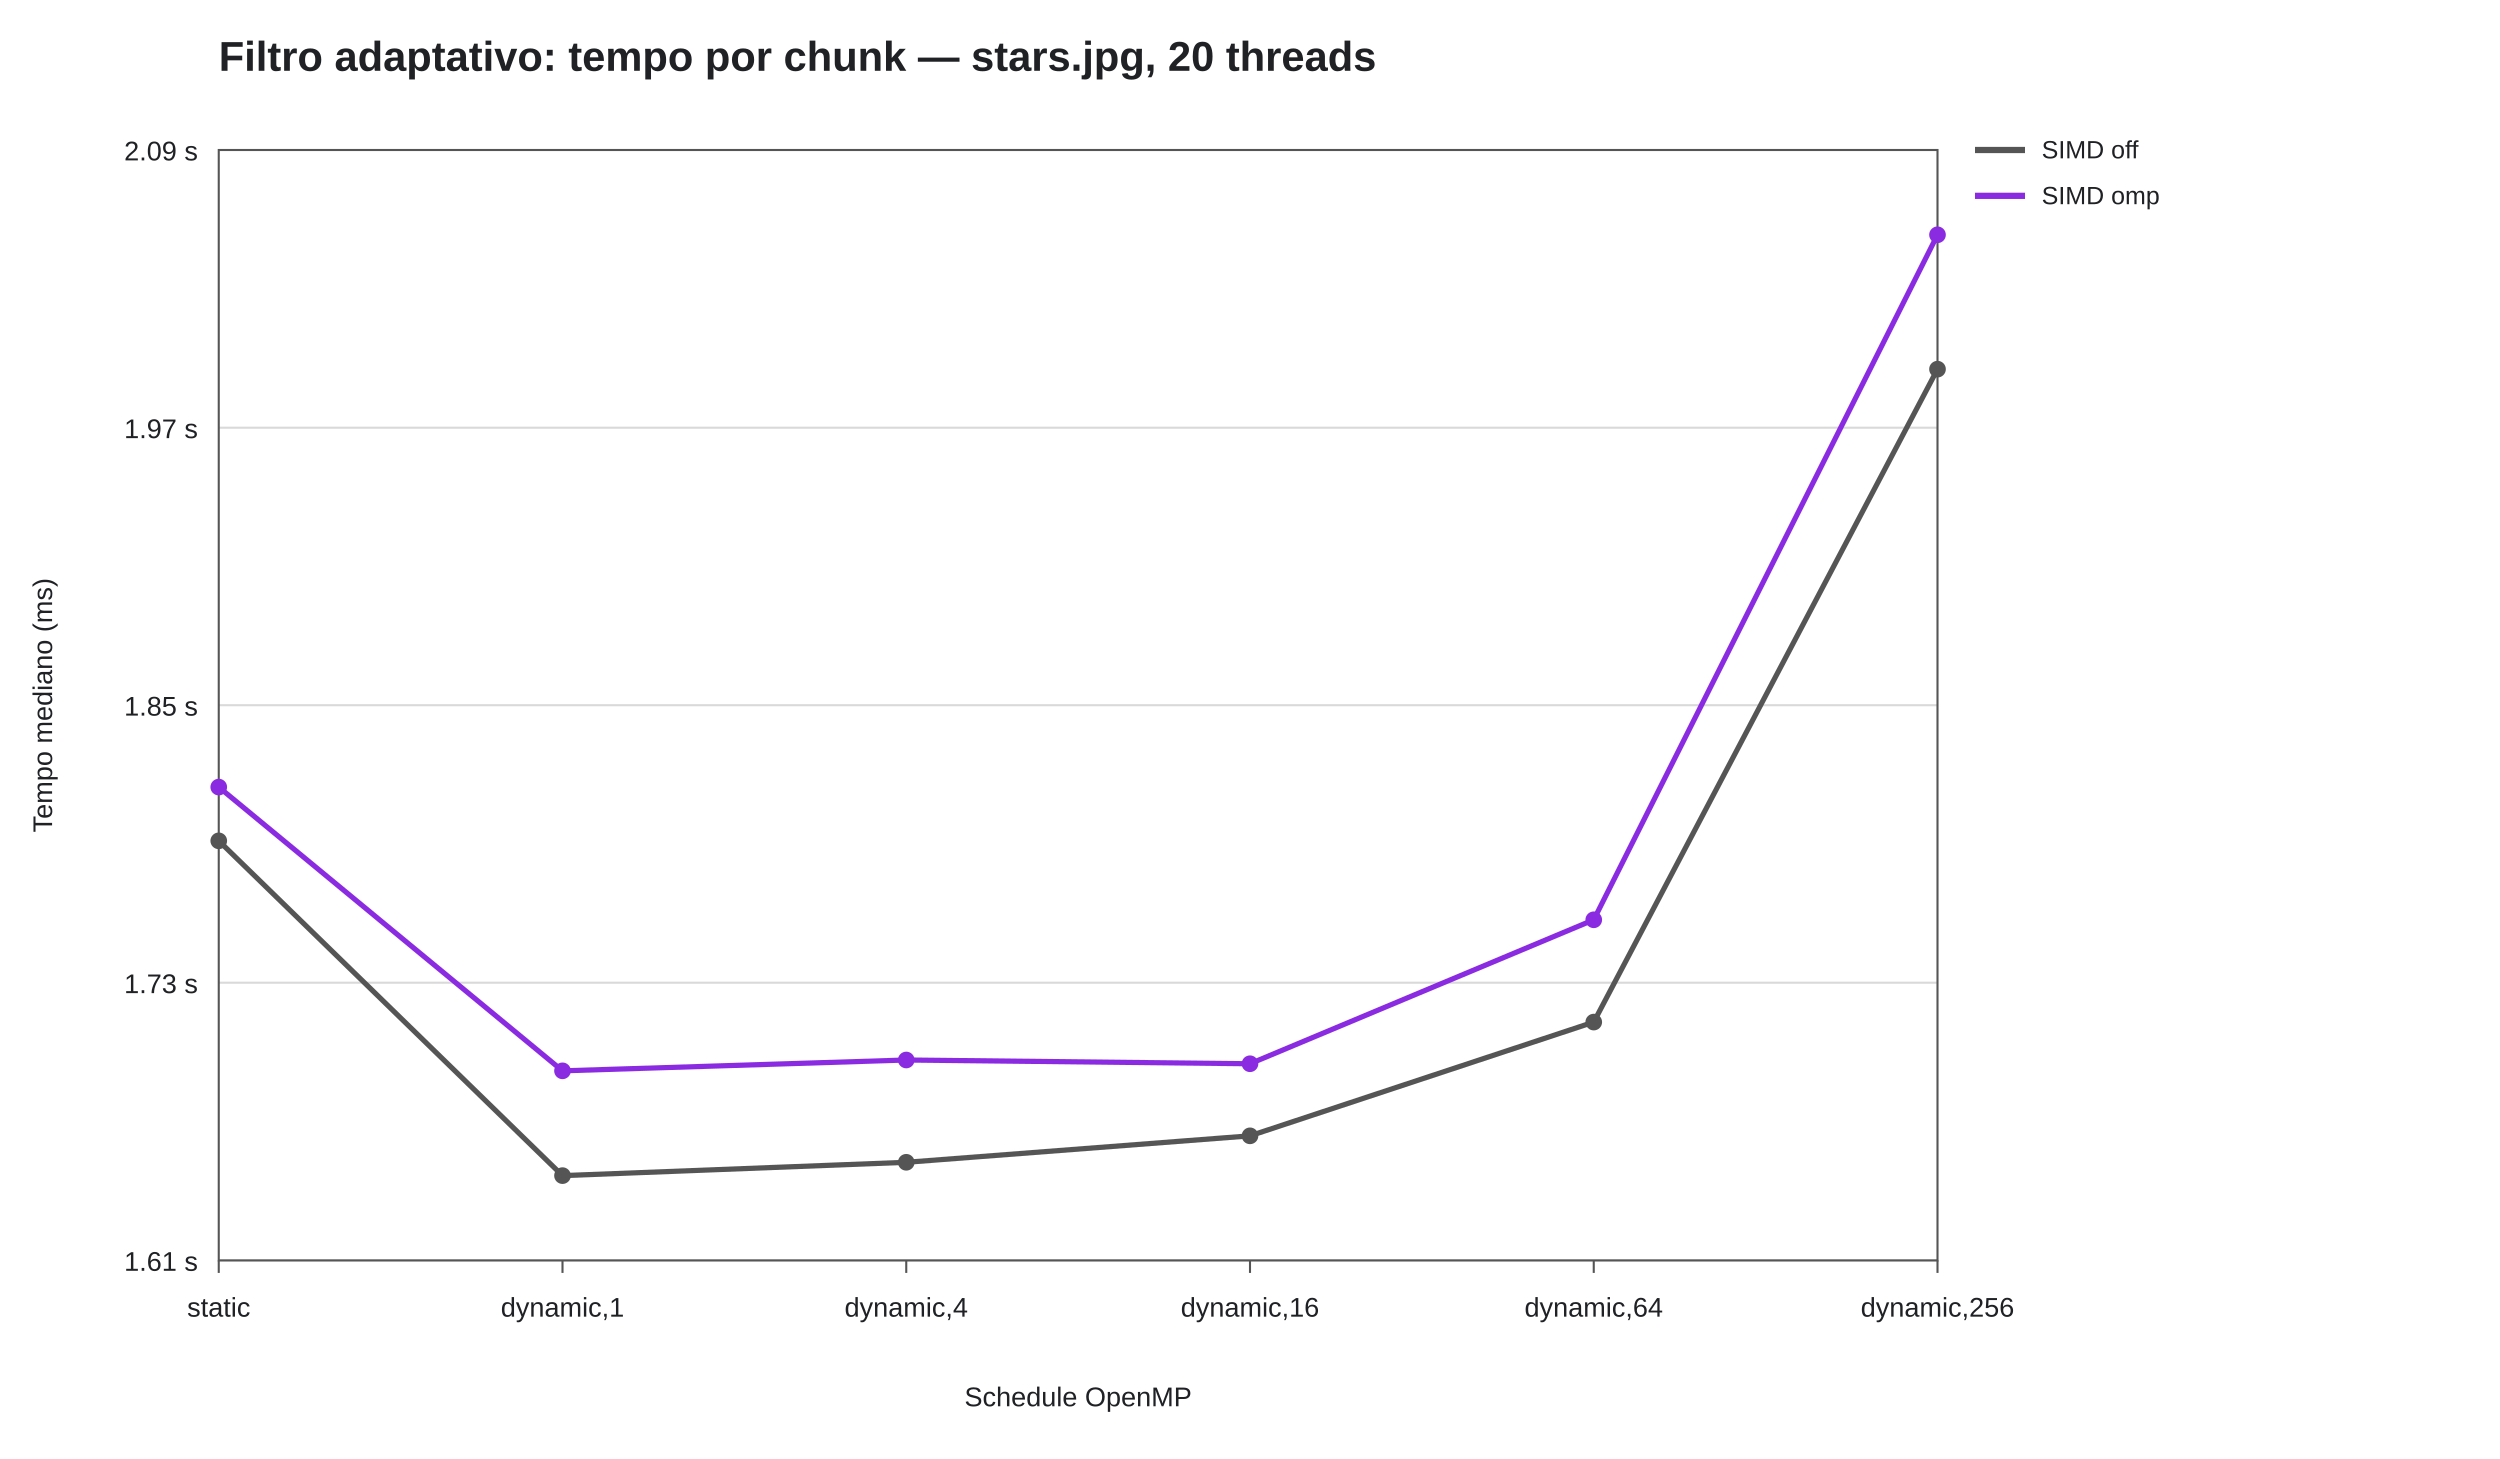
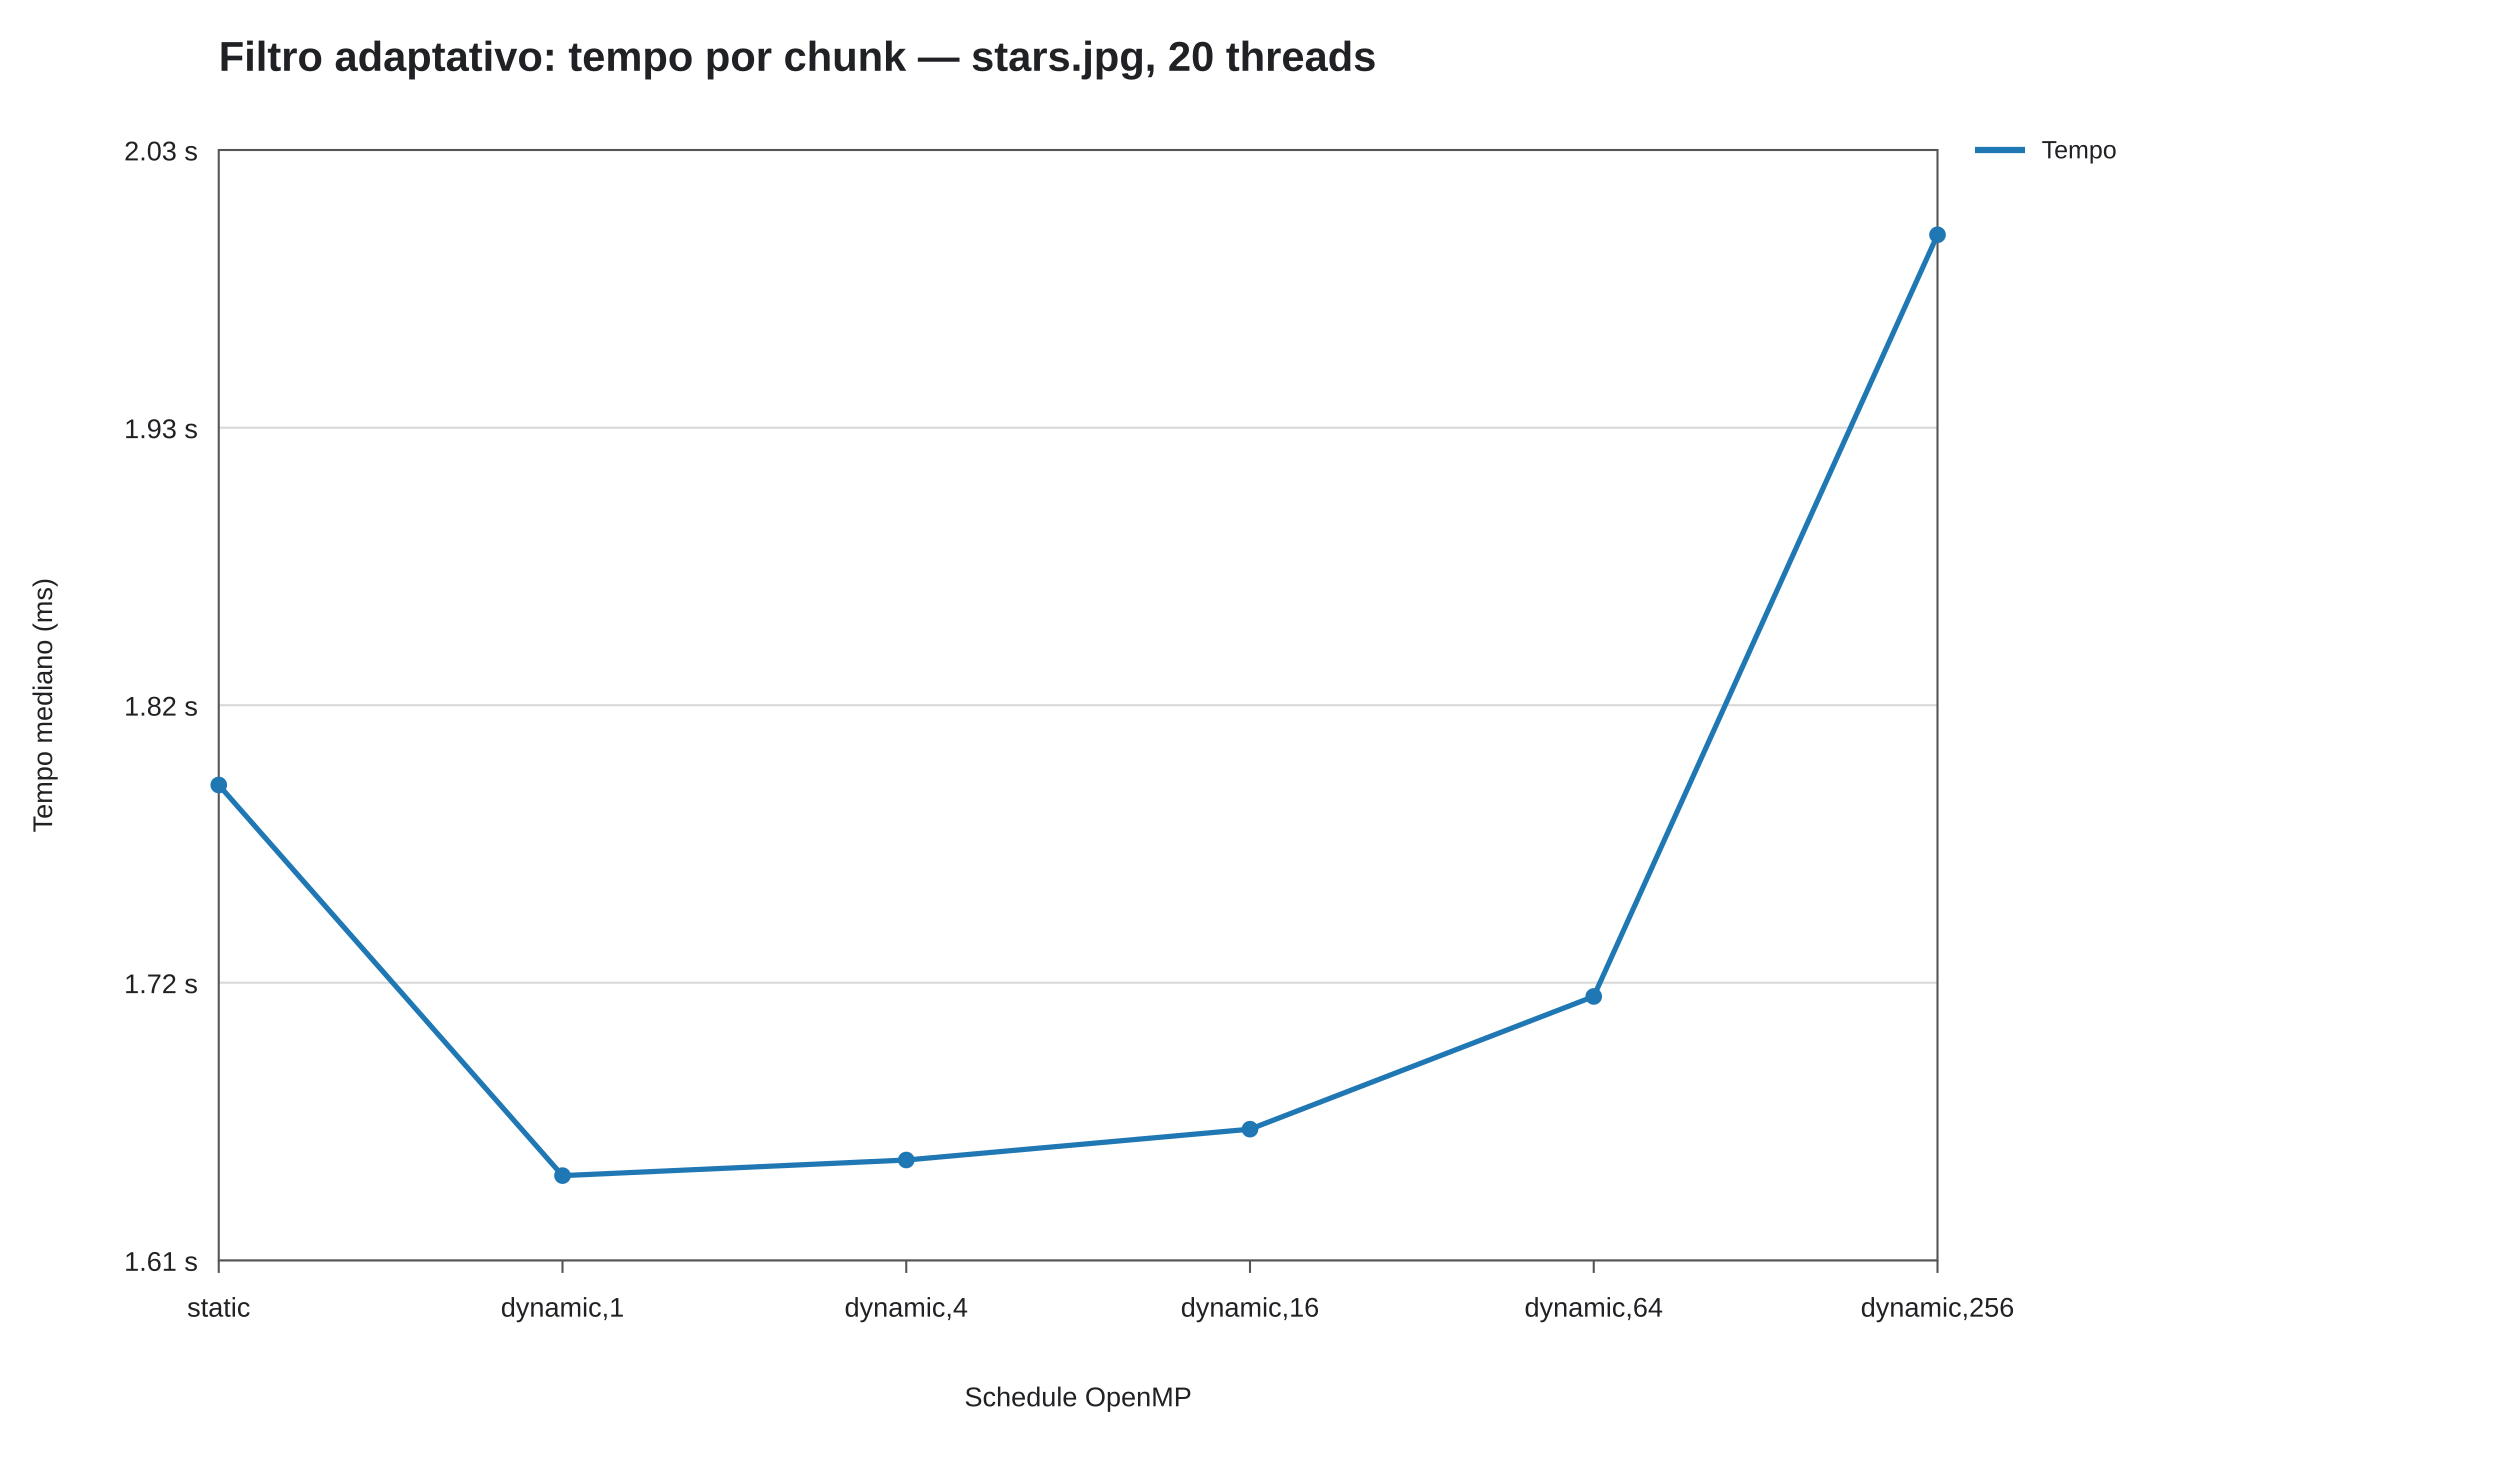
<svg xmlns="http://www.w3.org/2000/svg" width="1200" height="700" viewBox="0 0 1200 700" role="img" aria-label="Filtro adaptativo: tempo por chunk — stars.jpg, 20 threads">
  <style>text{font-family:Arial,sans-serif;fill:#202124}.axis{font-size:13px}.small{font-size:12px}.title{font-size:20px;font-weight:700}.legend{font-size:12px}.grid{stroke:#d9d9d9;stroke-width:1}.frame{fill:none;stroke:#555;stroke-width:1}.note{font-size:11px;fill:#555}</style>
  <text class="title" x="105" y="34">Filtro adaptativo: tempo por chunk — stars.jpg, 20 threads</text>
  <line class="grid" x1="105" x2="930" y1="605.0" y2="605.0" />
  <text class="axis" text-anchor="end" x="95" y="610.0">1.61 s</text>
  <line class="grid" x1="105" x2="930" y1="471.7" y2="471.7" />
-   <text class="axis" text-anchor="end" x="95" y="476.7">1.73 s</text>
+   <text class="axis" text-anchor="end" x="95" y="476.7">1.72 s</text>
  <line class="grid" x1="105" x2="930" y1="338.5" y2="338.5" />
-   <text class="axis" text-anchor="end" x="95" y="343.5">1.85 s</text>
+   <text class="axis" text-anchor="end" x="95" y="343.5">1.82 s</text>
  <line class="grid" x1="105" x2="930" y1="205.3" y2="205.3" />
-   <text class="axis" text-anchor="end" x="95" y="210.3">1.97 s</text>
+   <text class="axis" text-anchor="end" x="95" y="210.3">1.93 s</text>
  <line class="grid" x1="105" x2="930" y1="72.0" y2="72.0" />
-   <text class="axis" text-anchor="end" x="95" y="77.0">2.09 s</text>
+   <text class="axis" text-anchor="end" x="95" y="77.0">2.03 s</text>
  <rect class="frame" x="105" y="72" width="825" height="533" />
  <line class="frame" x1="105.0" x2="105.0" y1="605" y2="611" />
  <text class="axis" text-anchor="middle" x="105.0" y="632">static</text>
  <line class="frame" x1="270.0" x2="270.0" y1="605" y2="611" />
  <text class="axis" text-anchor="middle" x="270.0" y="632">dynamic,1</text>
  <line class="frame" x1="435.0" x2="435.0" y1="605" y2="611" />
  <text class="axis" text-anchor="middle" x="435.0" y="632">dynamic,4</text>
  <line class="frame" x1="600.0" x2="600.0" y1="605" y2="611" />
  <text class="axis" text-anchor="middle" x="600.0" y="632">dynamic,16</text>
  <line class="frame" x1="765.0" x2="765.0" y1="605" y2="611" />
  <text class="axis" text-anchor="middle" x="765.0" y="632">dynamic,64</text>
  <line class="frame" x1="930.0" x2="930.0" y1="605" y2="611" />
  <text class="axis" text-anchor="middle" x="930.0" y="632">dynamic,256</text>
-   <polyline points="105.0,403.6 270.0,564.3 435.0,557.9 600.0,545.2 765.0,490.6 930.0,177.2" fill="none" stroke="#555555" stroke-width="2.5" />
-   <circle cx="105.0" cy="403.6" r="4" fill="#555555" />
-   <circle cx="270.0" cy="564.3" r="4" fill="#555555" />
-   <circle cx="435.0" cy="557.9" r="4" fill="#555555" />
-   <circle cx="600.0" cy="545.2" r="4" fill="#555555" />
-   <circle cx="765.0" cy="490.6" r="4" fill="#555555" />
-   <circle cx="930.0" cy="177.2" r="4" fill="#555555" />
-   <line x1="948" x2="972" y1="72" y2="72" stroke="#555555" stroke-width="3" />
-   <text class="legend" x="980" y="76">SIMD off</text>
-   <polyline points="105.0,377.8 270.0,514.0 435.0,508.8 600.0,510.6 765.0,441.5 930.0,112.7" fill="none" stroke="#8a2be2" stroke-width="2.5" />
-   <circle cx="105.0" cy="377.8" r="4" fill="#8a2be2" />
-   <circle cx="270.0" cy="514.0" r="4" fill="#8a2be2" />
-   <circle cx="435.0" cy="508.8" r="4" fill="#8a2be2" />
-   <circle cx="600.0" cy="510.6" r="4" fill="#8a2be2" />
-   <circle cx="765.0" cy="441.5" r="4" fill="#8a2be2" />
-   <circle cx="930.0" cy="112.7" r="4" fill="#8a2be2" />
-   <line x1="948" x2="972" y1="94" y2="94" stroke="#8a2be2" stroke-width="3" />
-   <text class="legend" x="980" y="98">SIMD omp</text>
+   <polyline points="105.0,376.8 270.0,564.3 435.0,556.8 600.0,542.0 765.0,478.3 930.0,112.7" fill="none" stroke="#1f77b4" stroke-width="2.5" />
+   <circle cx="105.0" cy="376.8" r="4" fill="#1f77b4" />
+   <circle cx="270.0" cy="564.3" r="4" fill="#1f77b4" />
+   <circle cx="435.0" cy="556.8" r="4" fill="#1f77b4" />
+   <circle cx="600.0" cy="542.0" r="4" fill="#1f77b4" />
+   <circle cx="765.0" cy="478.3" r="4" fill="#1f77b4" />
+   <circle cx="930.0" cy="112.7" r="4" fill="#1f77b4" />
+   <line x1="948" x2="972" y1="72" y2="72" stroke="#1f77b4" stroke-width="3" />
+   <text class="legend" x="980" y="76">Tempo</text>
  <text class="axis" text-anchor="middle" x="517.5" y="675">Schedule OpenMP</text>
  <text class="axis" text-anchor="middle" transform="translate(25 338.5) rotate(-90)">Tempo mediano (ms)</text>
</svg>
